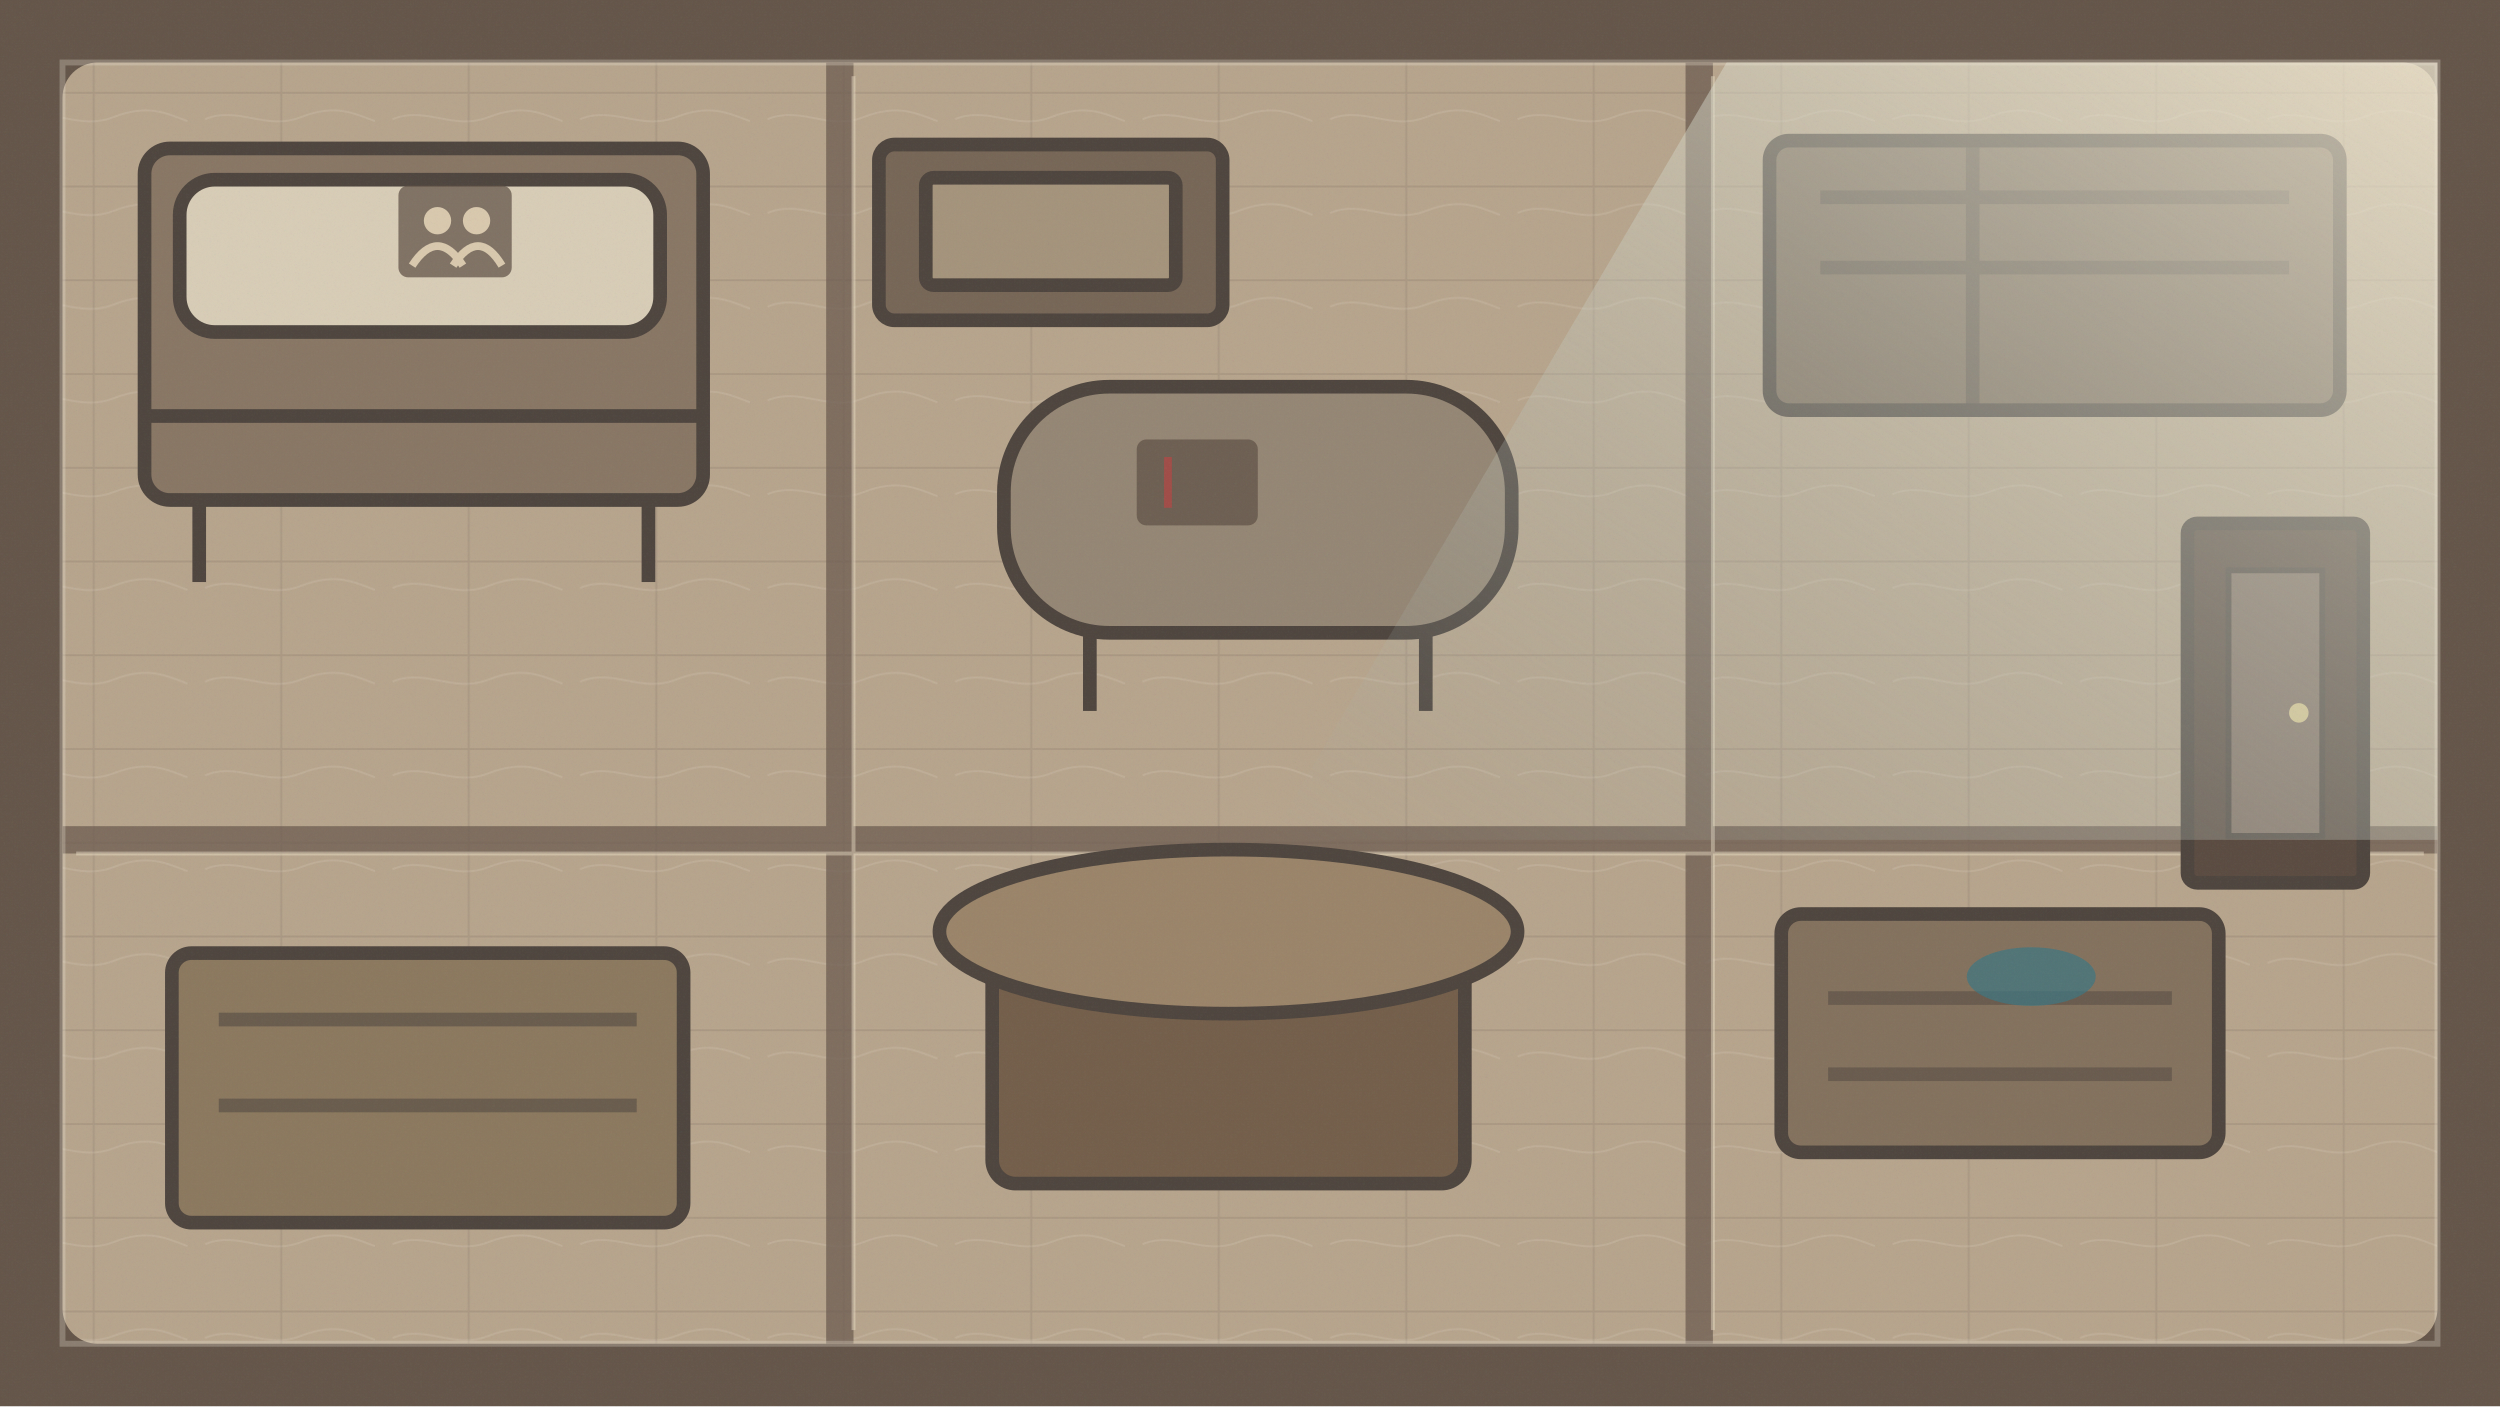
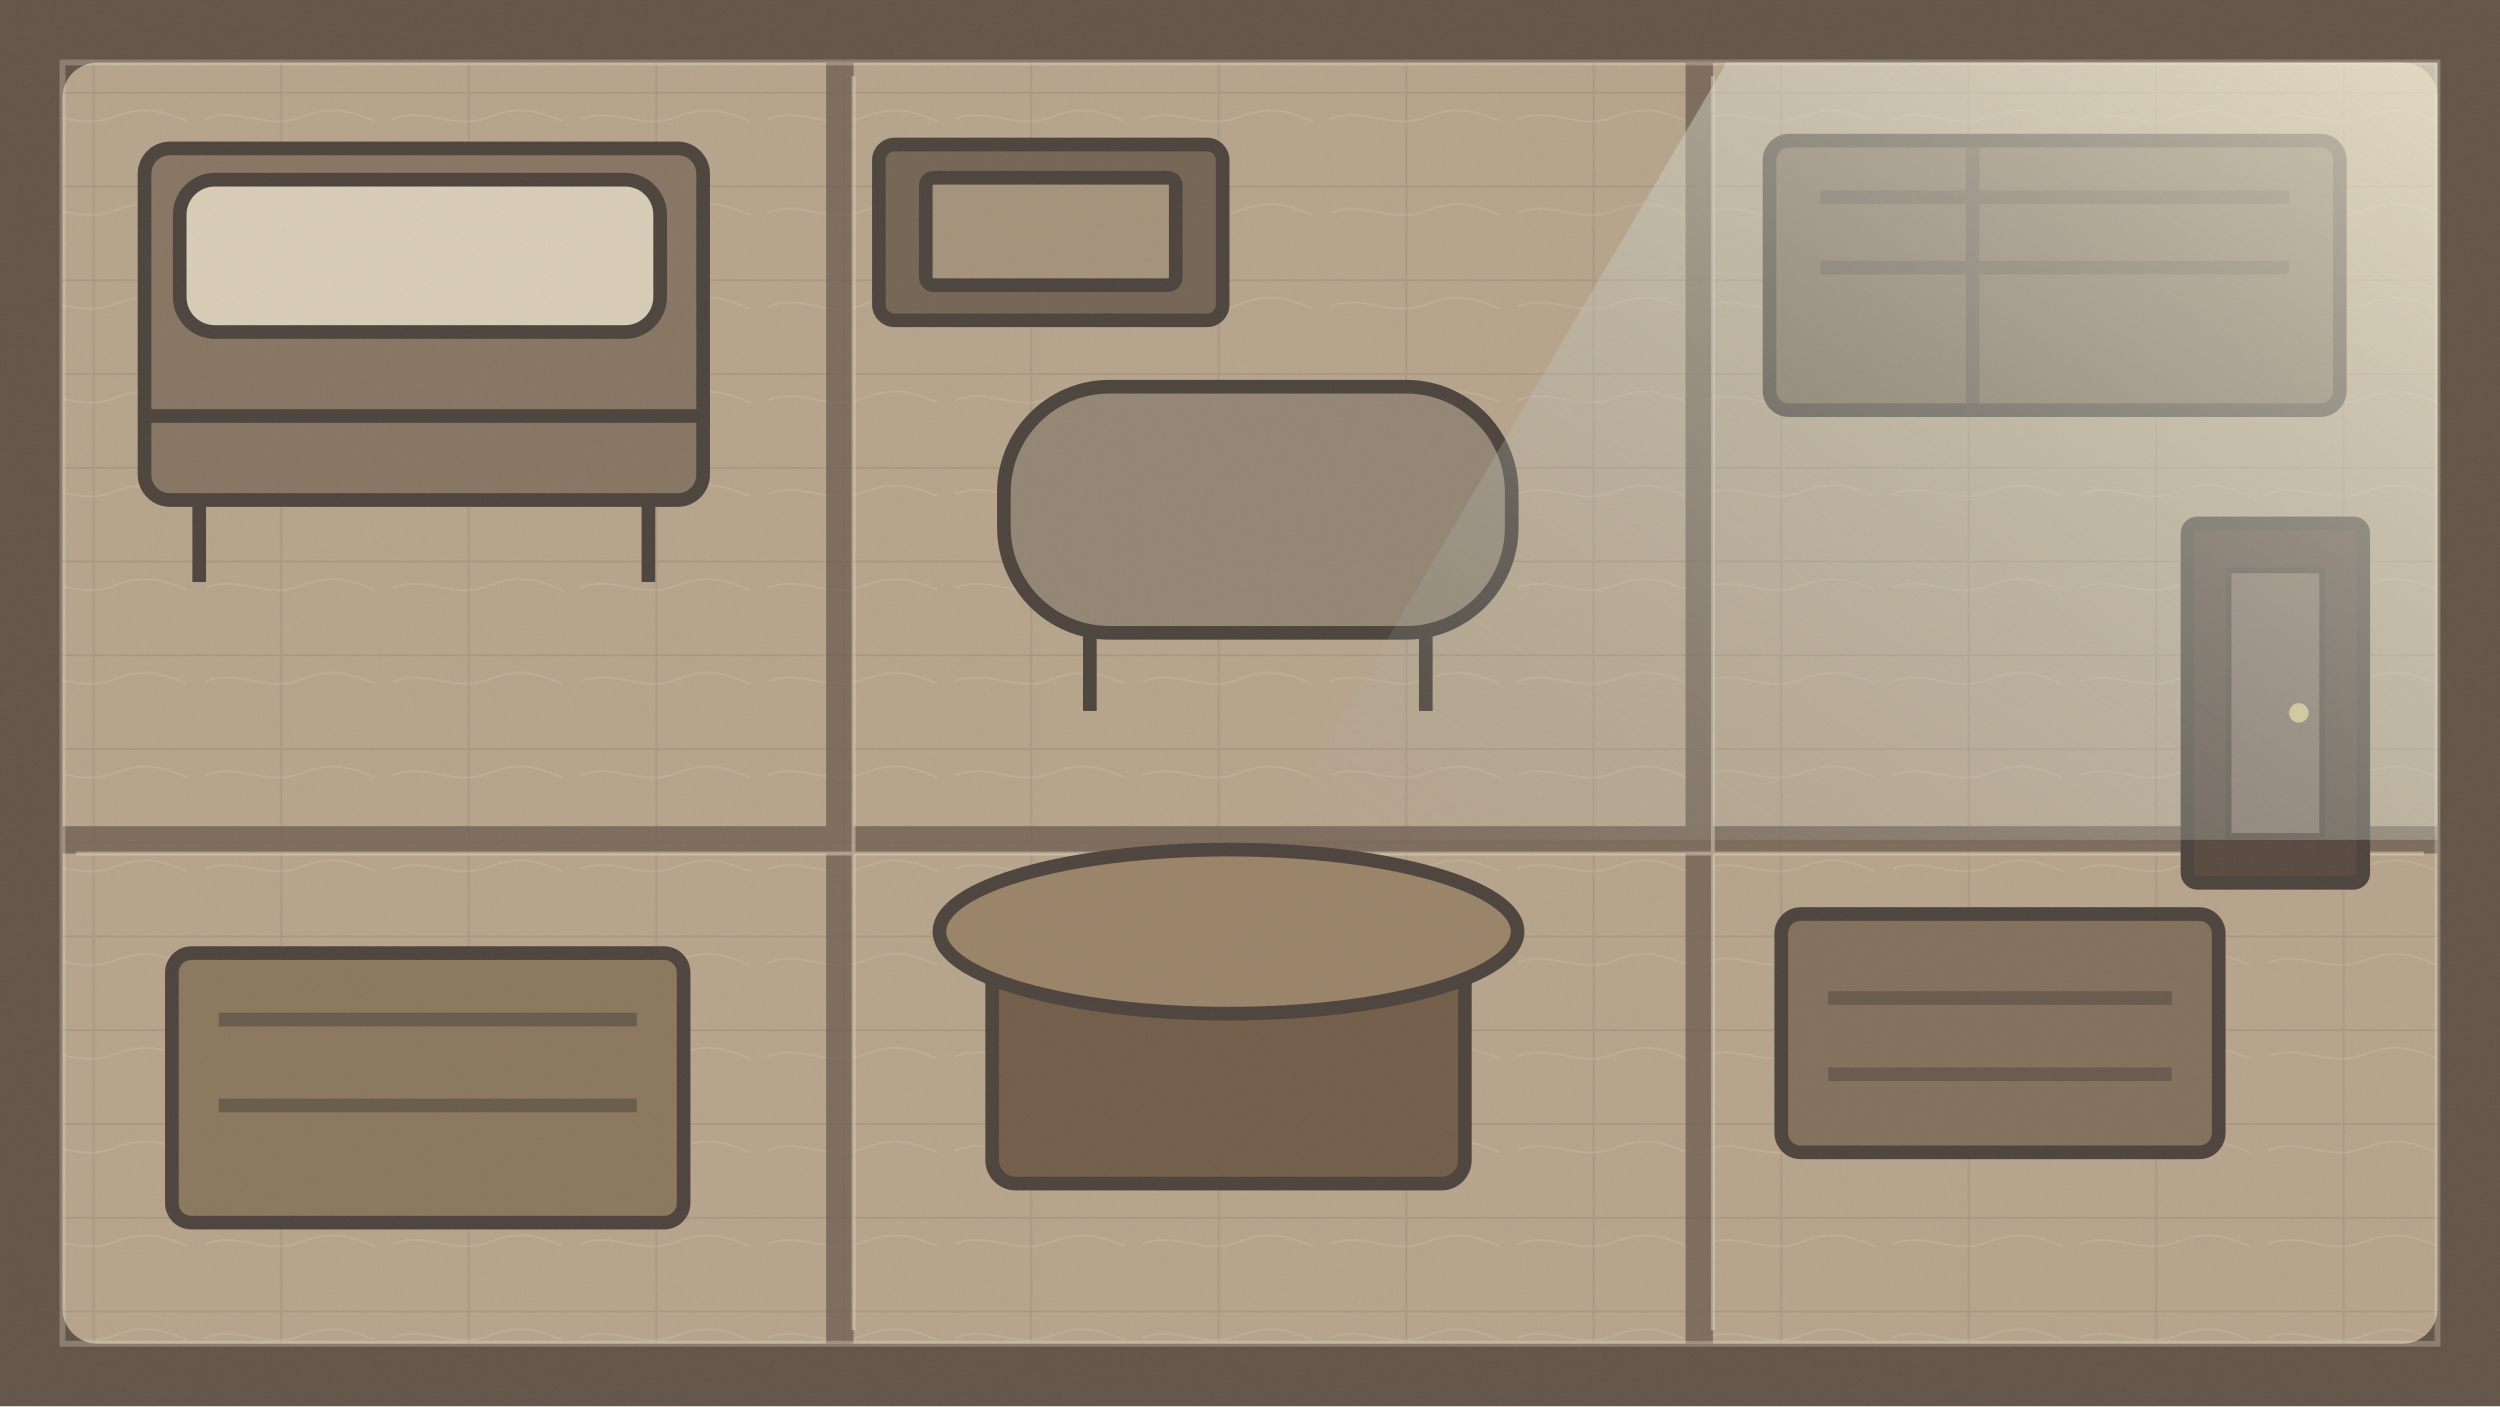
<svg xmlns="http://www.w3.org/2000/svg" width="1280" height="720" viewBox="0 0 1280 720">
  <defs>
    <pattern id="wood" width="96" height="48" patternUnits="userSpaceOnUse">
      <rect width="96" height="48" fill="#b7a58d" />
      <path d="M0 47.5H96M48 0v48" stroke="#79695b" stroke-opacity=".18" />
      <path d="M9 13c17-7 31 6 49-1s27-2 38 2" fill="none" stroke="#e7ddca" stroke-opacity=".18" />
    </pattern>
    <filter id="paper">
      <feTurbulence baseFrequency=".75" numOctaves="2" seed="12" />
      <feColorMatrix values="1 0 0 0 0 0 1 0 0 0 0 0 1 0 0 0 0 0 .07 0" />
    </filter>
    <linearGradient id="morning" x1="1" y1="0" x2="0" y2="1">
      <stop stop-color="#f5edd7" stop-opacity=".72" />
      <stop offset="1" stop-color="#9fb2b1" stop-opacity="0" />
    </linearGradient>
  </defs>
  <rect width="1280" height="720" fill="#65564a" />
  <rect x="32" y="32" width="1216" height="656" rx="18" fill="url(#wood)" />
  <path d="M430 32v656M870 32v656M32 430h1216" stroke="#69594d" stroke-width="14" opacity=".72" />
  <path d="M437 39v642M877 39v642M39 437h1202" stroke="#eadfc8" stroke-width="2" opacity=".45" />
  <g stroke="#4f463f" stroke-width="7" fill="#897765">
    <rect x="74" y="76" width="286" height="180" rx="13" />
    <rect x="92" y="92" width="246" height="78" rx="18" fill="#d8cdb7" />
    <path d="M74 213h286M102 256v42M332 256v42" />
    <rect x="450" y="74" width="176" height="90" rx="8" fill="#776757" />
    <rect x="474" y="91" width="128" height="55" rx="4" fill="#a5947c" />
    <rect x="514" y="198" width="260" height="126" rx="54" fill="#958775" />
    <path d="M558 324v40M730 324v40" />
    <rect x="906" y="72" width="292" height="138" rx="10" fill="#7b6b5b" />
    <path d="M932 101h240M932 137h240M1010 72v138" opacity=".55" />
    <rect x="88" y="488" width="262" height="138" rx="10" fill="#8c795f" />
    <path d="M112 522h214M112 566h214" opacity=".55" />
    <rect x="508" y="482" width="242" height="124" rx="12" fill="#745f4b" />
    <ellipse cx="629" cy="477" rx="148" ry="42" fill="#9b856a" />
    <rect x="912" y="468" width="224" height="122" rx="10" fill="#84725e" />
    <path d="M936 511h176M936 550h176" opacity=".5" />
    <rect x="1120" y="268" width="90" height="184" rx="5" fill="#5b4c42" />
    <path d="M1141 292h48v136h-48z" fill="#817064" stroke-width="3" />
    <circle cx="1177" cy="365" r="5" fill="#d6c58e" stroke="none" />
  </g>
  <g fill="#5f5045" opacity=".72">
-     <rect x="204" y="95" width="58" height="47" rx="5" />
-     <circle cx="224" cy="113" r="7" fill="#d9c8aa" />
-     <circle cx="244" cy="113" r="7" fill="#d9c8aa" />
-     <path d="M211 136q13-20 26 0m-5 0q13-20 25 0" fill="none" stroke="#d9c8aa" stroke-width="4" />
-     <rect x="582" y="225" width="62" height="44" rx="5" />
-     <path d="M598 234v26" stroke="#a63737" stroke-width="4" />
-     <ellipse cx="1040" cy="500" rx="33" ry="15" fill="#3e7681" />
  </g>
  <path d="M1248 32H884L650 430h598z" fill="url(#morning)" />
  <rect width="1280" height="720" filter="url(#paper)" opacity=".75" />
  <path d="M32 32h1216v656H32z" fill="none" stroke="#eee7d8" stroke-opacity=".28" stroke-width="3" />
</svg>
